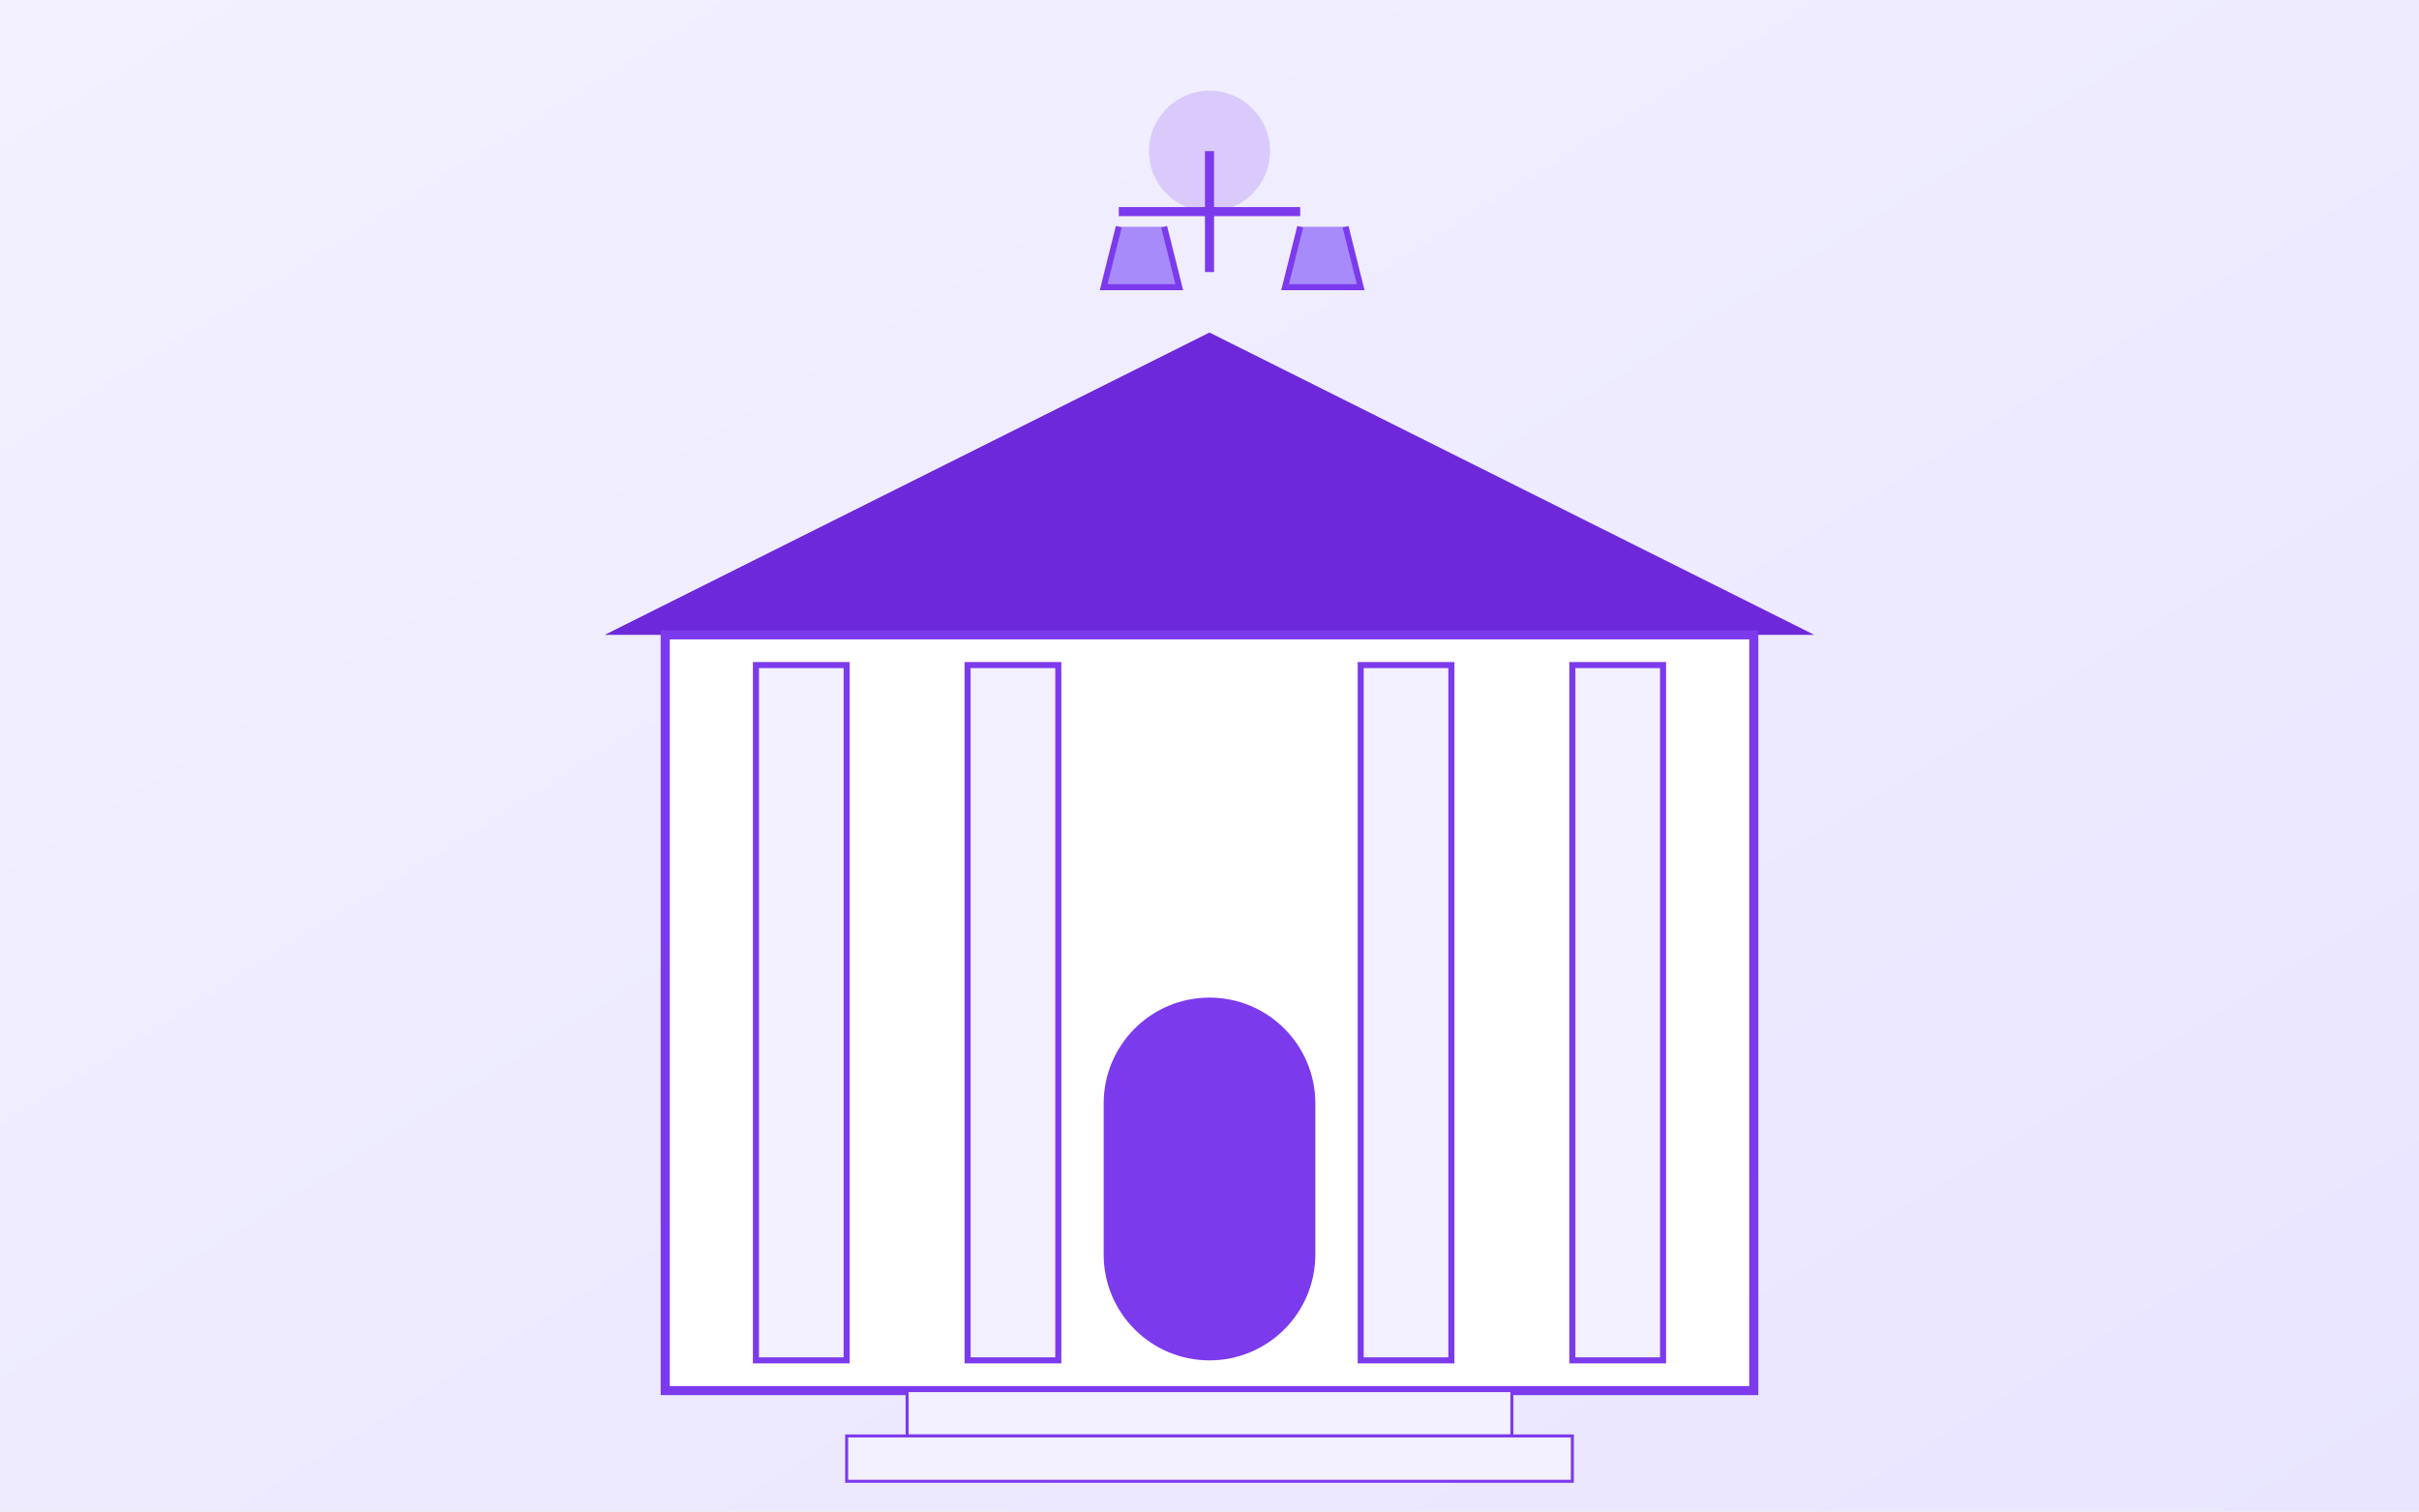
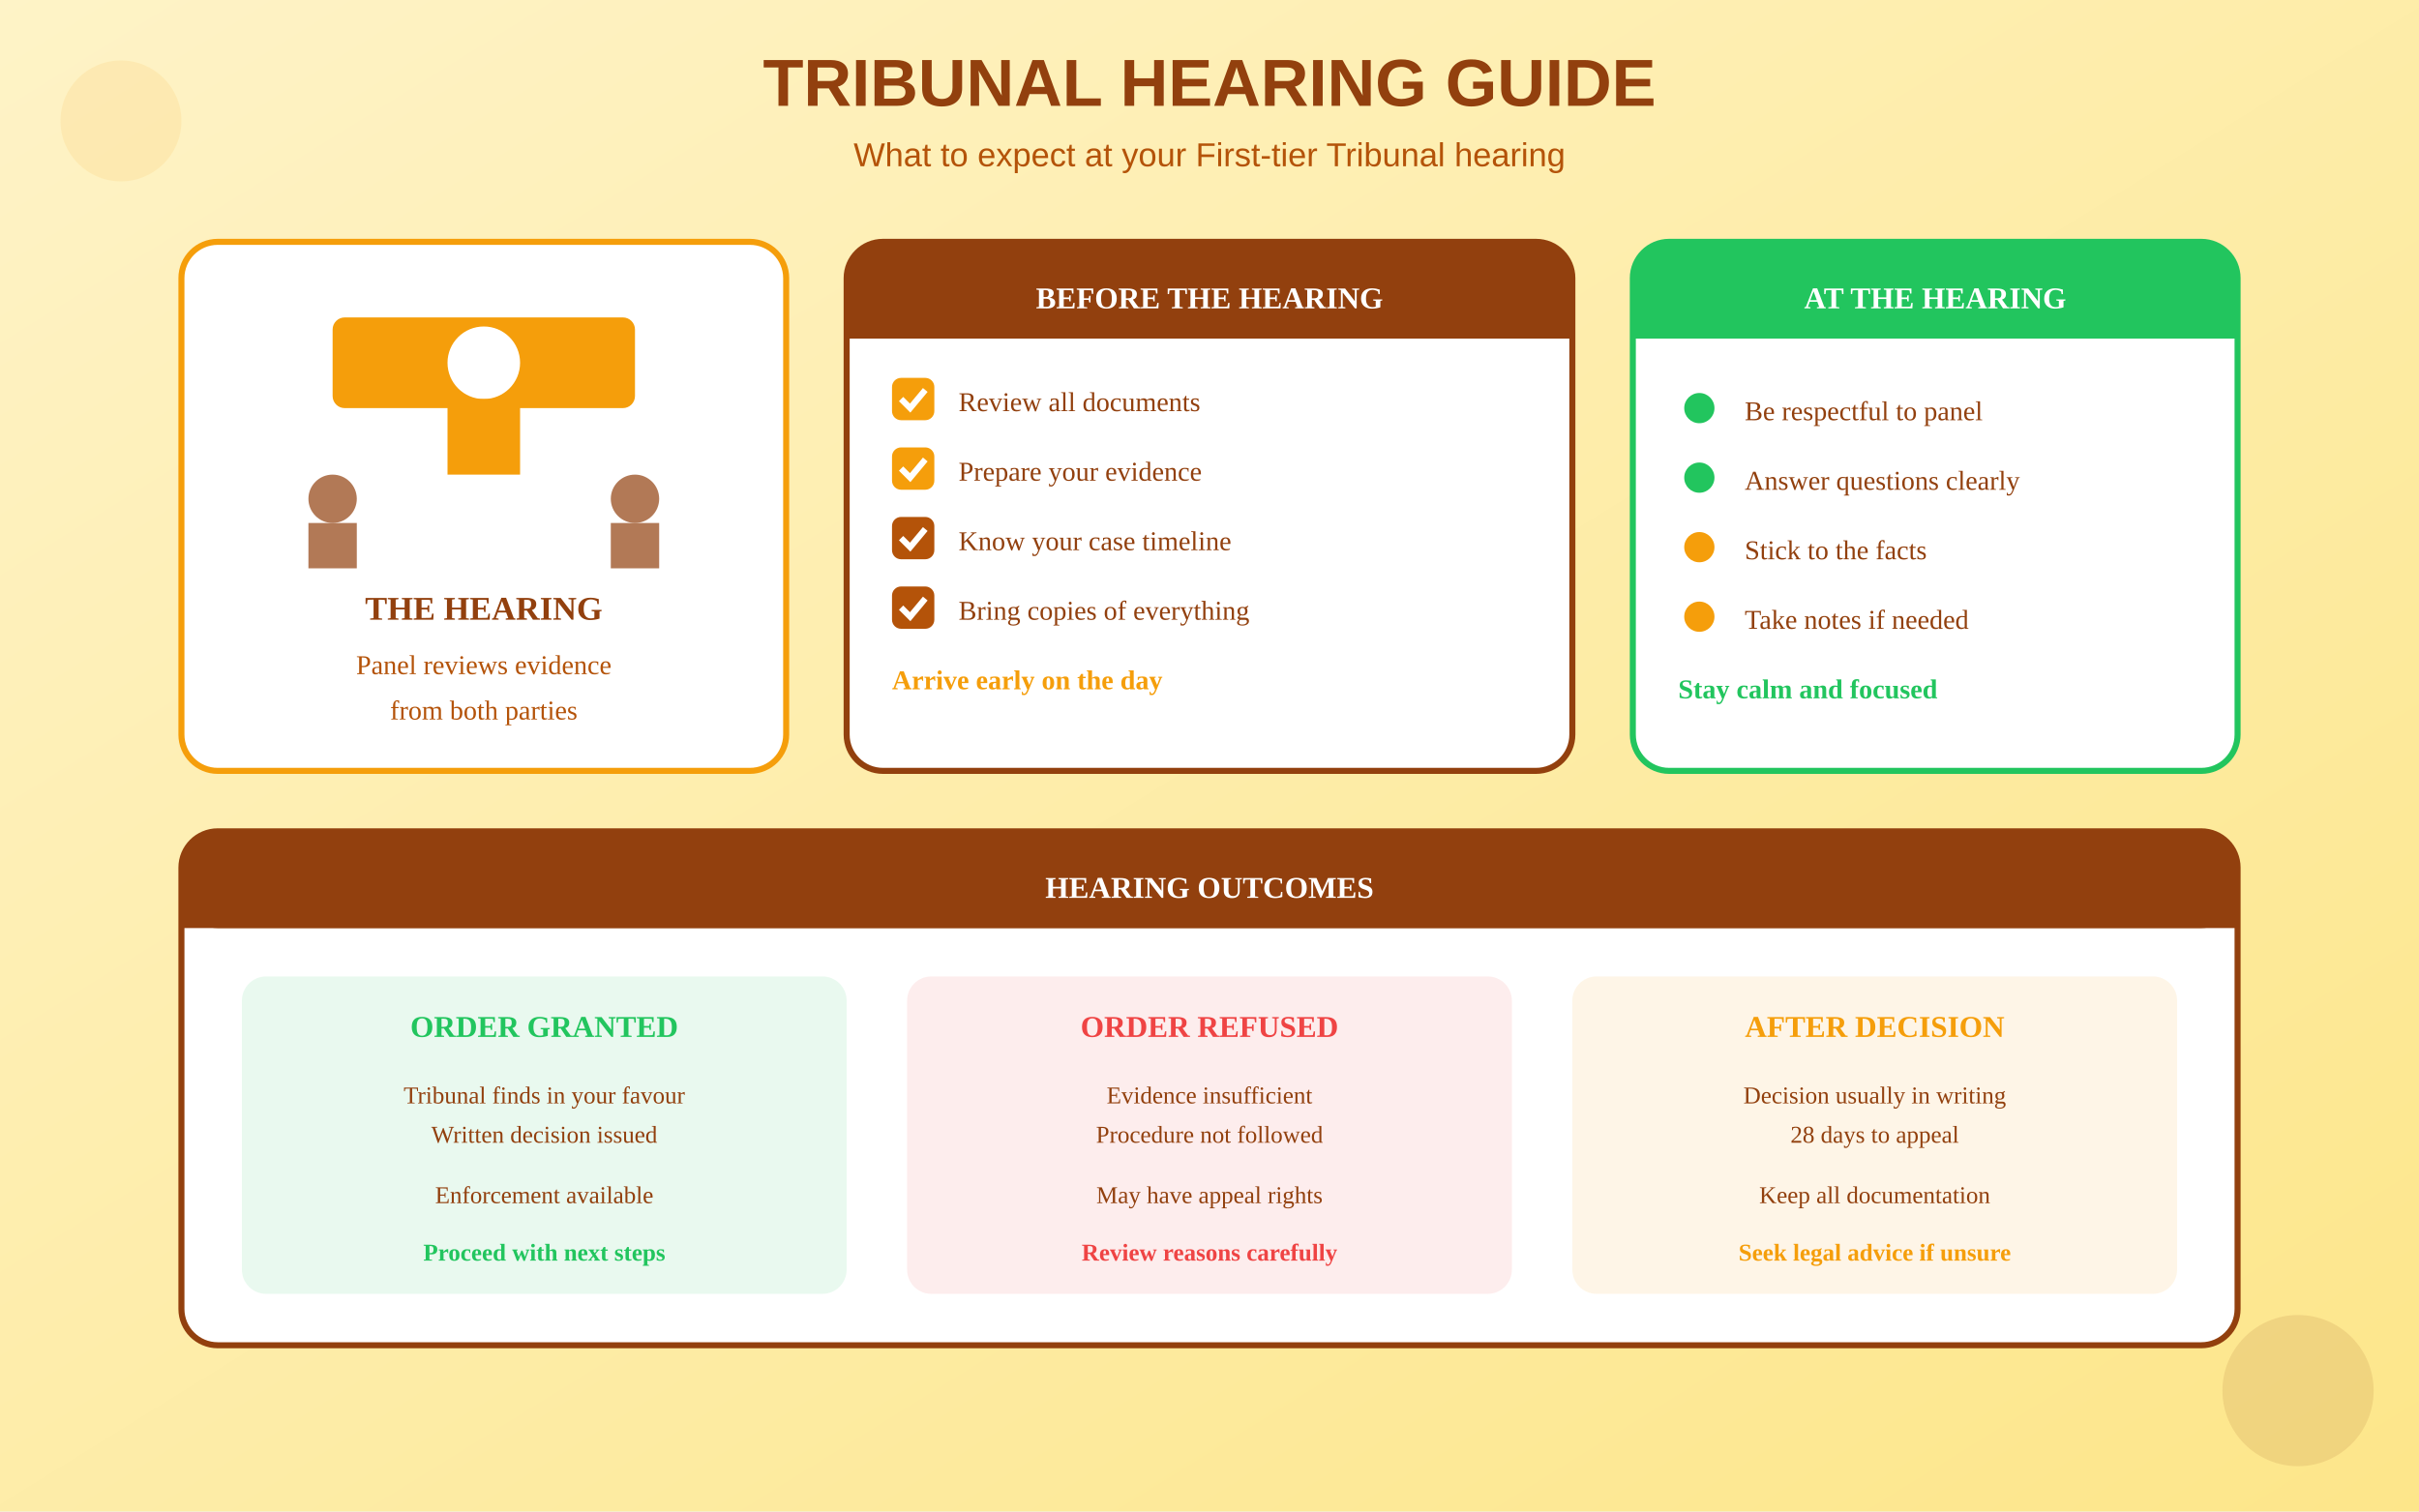
<svg xmlns="http://www.w3.org/2000/svg" viewBox="0 0 800 500">
  <defs>
    <linearGradient id="bgGrad" x1="0%" y1="0%" x2="100%" y2="100%">
-       <stop offset="0%" style="stop-color:#F3F1FF" />
-       <stop offset="100%" style="stop-color:#E9E5FF" />
+       <stop offset="0%" style="stop-color:#FEF3C7" />
+       <stop offset="100%" style="stop-color:#FDE68A" />
    </linearGradient>
  </defs>
  <rect width="800" height="500" fill="url(#bgGrad)" />
-   <g transform="translate(200, 80)">
-     <path d="M0 130 L200 30 L400 130" fill="#6D28D9" />
-     <rect x="20" y="130" width="360" height="250" fill="white" stroke="#7C3AED" stroke-width="3" />
-     <rect x="50" y="140" width="30" height="230" fill="#F3F1FF" stroke="#7C3AED" stroke-width="2" />
-     <rect x="120" y="140" width="30" height="230" fill="#F3F1FF" stroke="#7C3AED" stroke-width="2" />
-     <rect x="250" y="140" width="30" height="230" fill="#F3F1FF" stroke="#7C3AED" stroke-width="2" />
-     <rect x="320" y="140" width="30" height="230" fill="#F3F1FF" stroke="#7C3AED" stroke-width="2" />
-     <rect x="165" y="250" width="70" height="120" rx="35" fill="#7C3AED" />
-     <rect x="100" y="380" width="200" height="15" fill="#F3F1FF" stroke="#7C3AED" stroke-width="1" />
-     <rect x="80" y="395" width="240" height="15" fill="#F3F1FF" stroke="#7C3AED" stroke-width="1" />
+   <text x="400" y="35" text-anchor="middle" fill="#92400E" font-size="22" font-weight="bold" font-family="Arial">TRIBUNAL HEARING GUIDE</text>
+   <text x="400" y="55" text-anchor="middle" fill="#B45309" font-size="11" font-family="Arial">What to expect at your First-tier Tribunal hearing</text>
+   <g transform="translate(60, 80)">
+     <rect x="0" y="0" width="200" height="175" rx="12" fill="white" stroke="#F59E0B" stroke-width="2" />
+     <g transform="translate(25, 15)">
+       <rect x="25" y="10" width="100" height="30" rx="4" fill="#F59E0B" />
+       <circle cx="75" cy="25" r="12" fill="white" />
+       <rect x="63" y="37" width="24" height="25" fill="#F59E0B" />
+       <circle cx="25" cy="70" r="8" fill="#92400E" opacity="0.7" />
+       <rect x="17" y="78" width="16" height="15" fill="#92400E" opacity="0.7" />
+       <circle cx="125" cy="70" r="8" fill="#92400E" opacity="0.7" />
+       <rect x="117" y="78" width="16" height="15" fill="#92400E" opacity="0.7" />
+     </g>
+     <text x="100" y="125" text-anchor="middle" fill="#92400E" font-size="11" font-weight="bold">THE HEARING</text>
+     <text x="100" y="143" text-anchor="middle" fill="#B45309" font-size="9">Panel reviews evidence</text>
+     <text x="100" y="158" text-anchor="middle" fill="#B45309" font-size="9">from both parties</text>
  </g>
-   <g transform="translate(350, 25)">
-     <circle cx="50" cy="25" r="20" fill="#7C3AED" opacity="0.2" />
-     <line x1="50" y1="25" x2="50" y2="65" stroke="#7C3AED" stroke-width="3" />
-     <line x1="20" y1="45" x2="80" y2="45" stroke="#7C3AED" stroke-width="3" />
-     <path d="M20 50 L15 70 L40 70 L35 50" fill="#A78BFA" stroke="#7C3AED" stroke-width="2" />
-     <path d="M80 50 L75 70 L100 70 L95 50" fill="#A78BFA" stroke="#7C3AED" stroke-width="2" />
+   <g transform="translate(280, 80)">
+     <rect x="0" y="0" width="240" height="175" rx="12" fill="white" stroke="#92400E" stroke-width="2" />
+     <rect x="0" y="0" width="240" height="32" rx="12" fill="#92400E" />
+     <rect x="0" y="20" width="240" height="12" fill="#92400E" />
+     <text x="120" y="22" text-anchor="middle" fill="white" font-size="10" font-weight="bold">BEFORE THE HEARING</text>
+     <g transform="translate(15, 45)">
+       <rect x="0" y="0" width="14" height="14" rx="3" fill="#F59E0B" />
+       <path d="M3 7 L6 10 L11 4" stroke="white" stroke-width="2" fill="none" />
+       <text x="22" y="11" fill="#92400E" font-size="9">Review all documents</text>
+     </g>
+     <g transform="translate(15, 68)">
+       <rect x="0" y="0" width="14" height="14" rx="3" fill="#F59E0B" />
+       <path d="M3 7 L6 10 L11 4" stroke="white" stroke-width="2" fill="none" />
+       <text x="22" y="11" fill="#92400E" font-size="9">Prepare your evidence</text>
+     </g>
+     <g transform="translate(15, 91)">
+       <rect x="0" y="0" width="14" height="14" rx="3" fill="#B45309" />
+       <path d="M3 7 L6 10 L11 4" stroke="white" stroke-width="2" fill="none" />
+       <text x="22" y="11" fill="#92400E" font-size="9">Know your case timeline</text>
+     </g>
+     <g transform="translate(15, 114)">
+       <rect x="0" y="0" width="14" height="14" rx="3" fill="#B45309" />
+       <path d="M3 7 L6 10 L11 4" stroke="white" stroke-width="2" fill="none" />
+       <text x="22" y="11" fill="#92400E" font-size="9">Bring copies of everything</text>
+     </g>
+     <g transform="translate(15, 137)">
+       <text x="0" y="11" fill="#F59E0B" font-size="9" font-weight="bold">Arrive early on the day</text>
+     </g>
  </g>
+   <g transform="translate(540, 80)">
+     <rect x="0" y="0" width="200" height="175" rx="12" fill="white" stroke="#22C55E" stroke-width="2" />
+     <rect x="0" y="0" width="200" height="32" rx="12" fill="#22C55E" />
+     <rect x="0" y="20" width="200" height="12" fill="#22C55E" />
+     <text x="100" y="22" text-anchor="middle" fill="white" font-size="10" font-weight="bold">AT THE HEARING</text>
+     <g transform="translate(15, 48)">
+       <circle cx="7" cy="7" r="5" fill="#22C55E" />
+       <text x="22" y="11" fill="#92400E" font-size="9">Be respectful to panel</text>
+     </g>
+     <g transform="translate(15, 71)">
+       <circle cx="7" cy="7" r="5" fill="#22C55E" />
+       <text x="22" y="11" fill="#92400E" font-size="9">Answer questions clearly</text>
+     </g>
+     <g transform="translate(15, 94)">
+       <circle cx="7" cy="7" r="5" fill="#F59E0B" />
+       <text x="22" y="11" fill="#92400E" font-size="9">Stick to the facts</text>
+     </g>
+     <g transform="translate(15, 117)">
+       <circle cx="7" cy="7" r="5" fill="#F59E0B" />
+       <text x="22" y="11" fill="#92400E" font-size="9">Take notes if needed</text>
+     </g>
+     <g transform="translate(15, 140)">
+       <text x="0" y="11" fill="#22C55E" font-size="9" font-weight="bold">Stay calm and focused</text>
+     </g>
+   </g>
+   <g transform="translate(60, 275)">
+     <rect x="0" y="0" width="680" height="170" rx="12" fill="white" stroke="#92400E" stroke-width="2" />
+     <rect x="0" y="0" width="680" height="32" rx="12" fill="#92400E" />
+     <rect x="0" y="20" width="680" height="12" fill="#92400E" />
+     <text x="340" y="22" text-anchor="middle" fill="white" font-size="10" font-weight="bold">HEARING OUTCOMES</text>
+     <g transform="translate(20, 48)">
+       <rect x="0" y="0" width="200" height="105" rx="8" fill="#22C55E" opacity="0.1" />
+       <text x="100" y="20" text-anchor="middle" fill="#22C55E" font-size="10" font-weight="bold">ORDER GRANTED</text>
+       <text x="100" y="42" text-anchor="middle" fill="#92400E" font-size="8">Tribunal finds in your favour</text>
+       <text x="100" y="55" text-anchor="middle" fill="#92400E" font-size="8">Written decision issued</text>
+       <text x="100" y="75" text-anchor="middle" fill="#92400E" font-size="8">Enforcement available</text>
+       <text x="100" y="94" text-anchor="middle" fill="#22C55E" font-size="8" font-weight="bold">Proceed with next steps</text>
+     </g>
+     <g transform="translate(240, 48)">
+       <rect x="0" y="0" width="200" height="105" rx="8" fill="#EF4444" opacity="0.1" />
+       <text x="100" y="20" text-anchor="middle" fill="#EF4444" font-size="10" font-weight="bold">ORDER REFUSED</text>
+       <text x="100" y="42" text-anchor="middle" fill="#92400E" font-size="8">Evidence insufficient</text>
+       <text x="100" y="55" text-anchor="middle" fill="#92400E" font-size="8">Procedure not followed</text>
+       <text x="100" y="75" text-anchor="middle" fill="#92400E" font-size="8">May have appeal rights</text>
+       <text x="100" y="94" text-anchor="middle" fill="#EF4444" font-size="8" font-weight="bold">Review reasons carefully</text>
+     </g>
+     <g transform="translate(460, 48)">
+       <rect x="0" y="0" width="200" height="105" rx="8" fill="#F59E0B" opacity="0.1" />
+       <text x="100" y="20" text-anchor="middle" fill="#F59E0B" font-size="10" font-weight="bold">AFTER DECISION</text>
+       <text x="100" y="42" text-anchor="middle" fill="#92400E" font-size="8">Decision usually in writing</text>
+       <text x="100" y="55" text-anchor="middle" fill="#92400E" font-size="8">28 days to appeal</text>
+       <text x="100" y="75" text-anchor="middle" fill="#92400E" font-size="8">Keep all documentation</text>
+       <text x="100" y="94" text-anchor="middle" fill="#F59E0B" font-size="8" font-weight="bold">Seek legal advice if unsure</text>
+     </g>
+   </g>
+   <circle cx="40" cy="40" r="20" fill="#F59E0B" opacity="0.1" />
+   <circle cx="760" cy="460" r="25" fill="#92400E" opacity="0.12" />
</svg>
